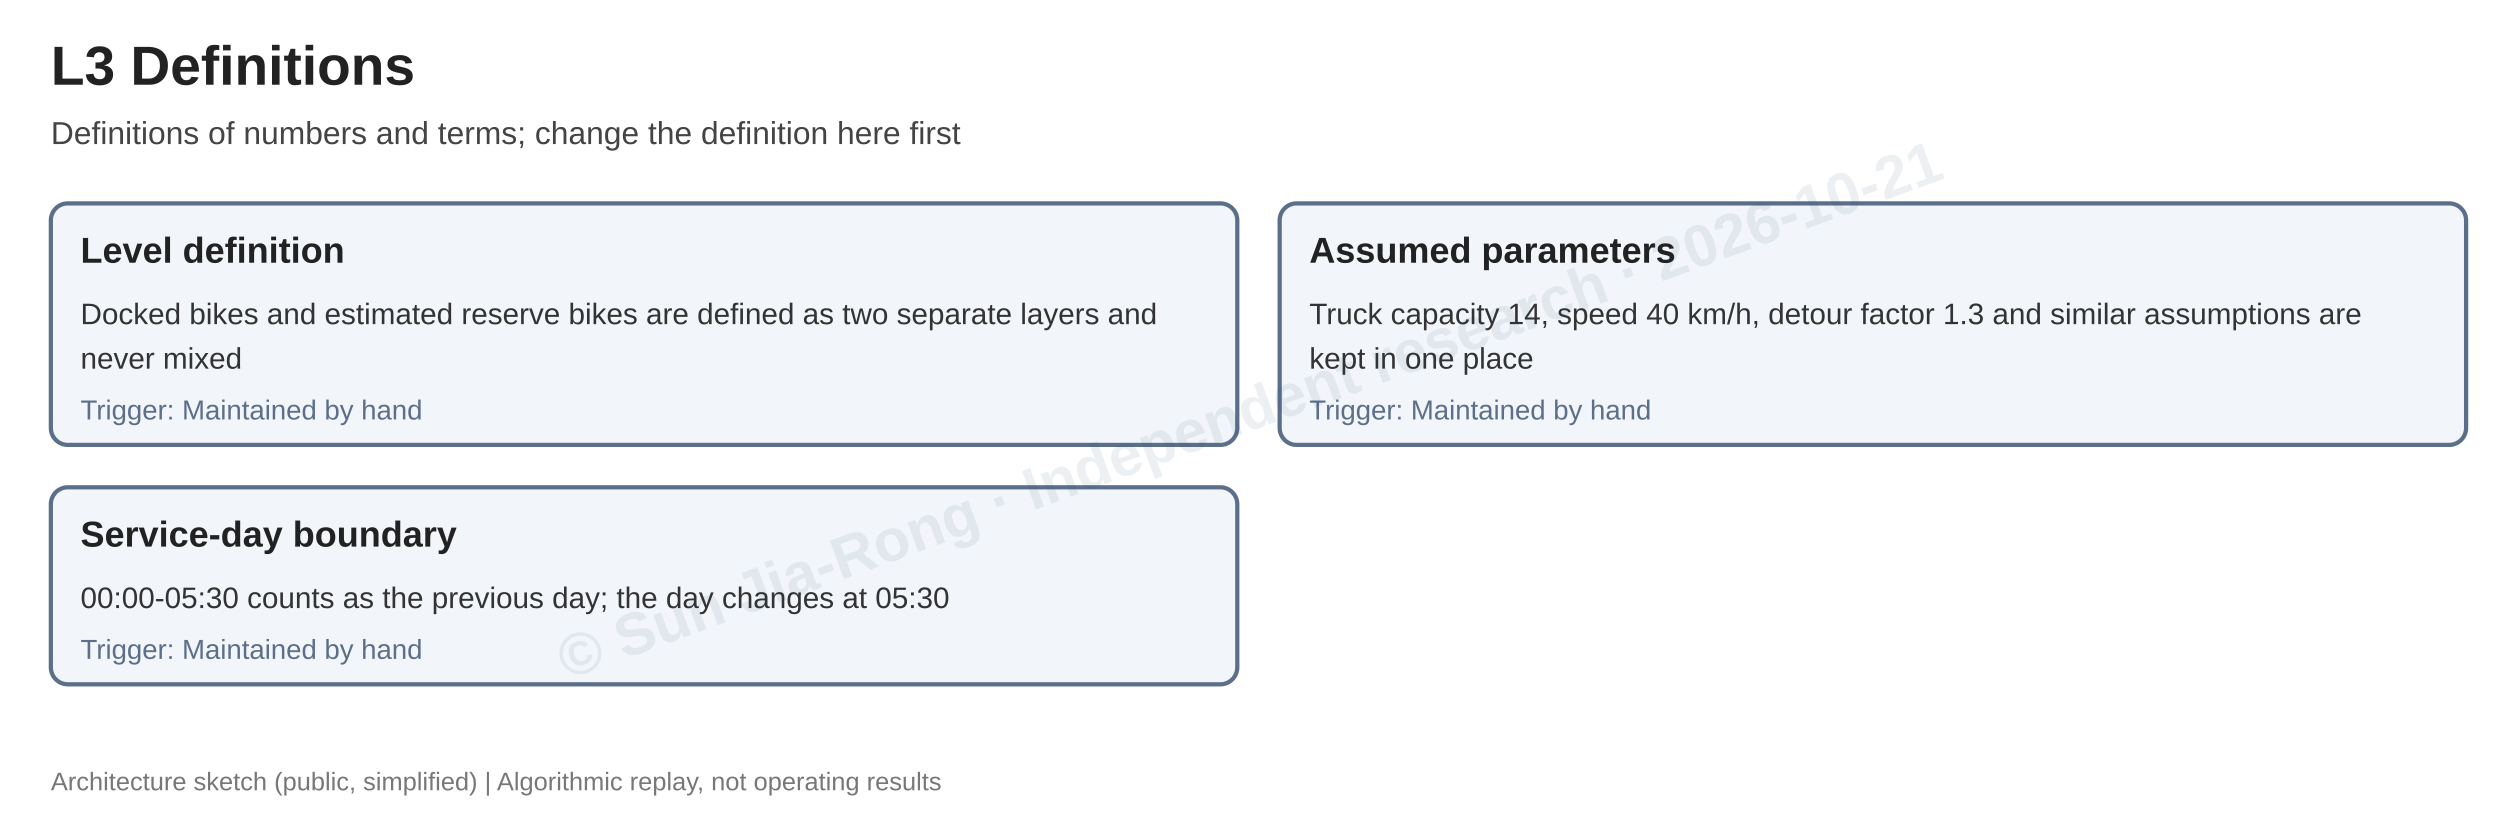
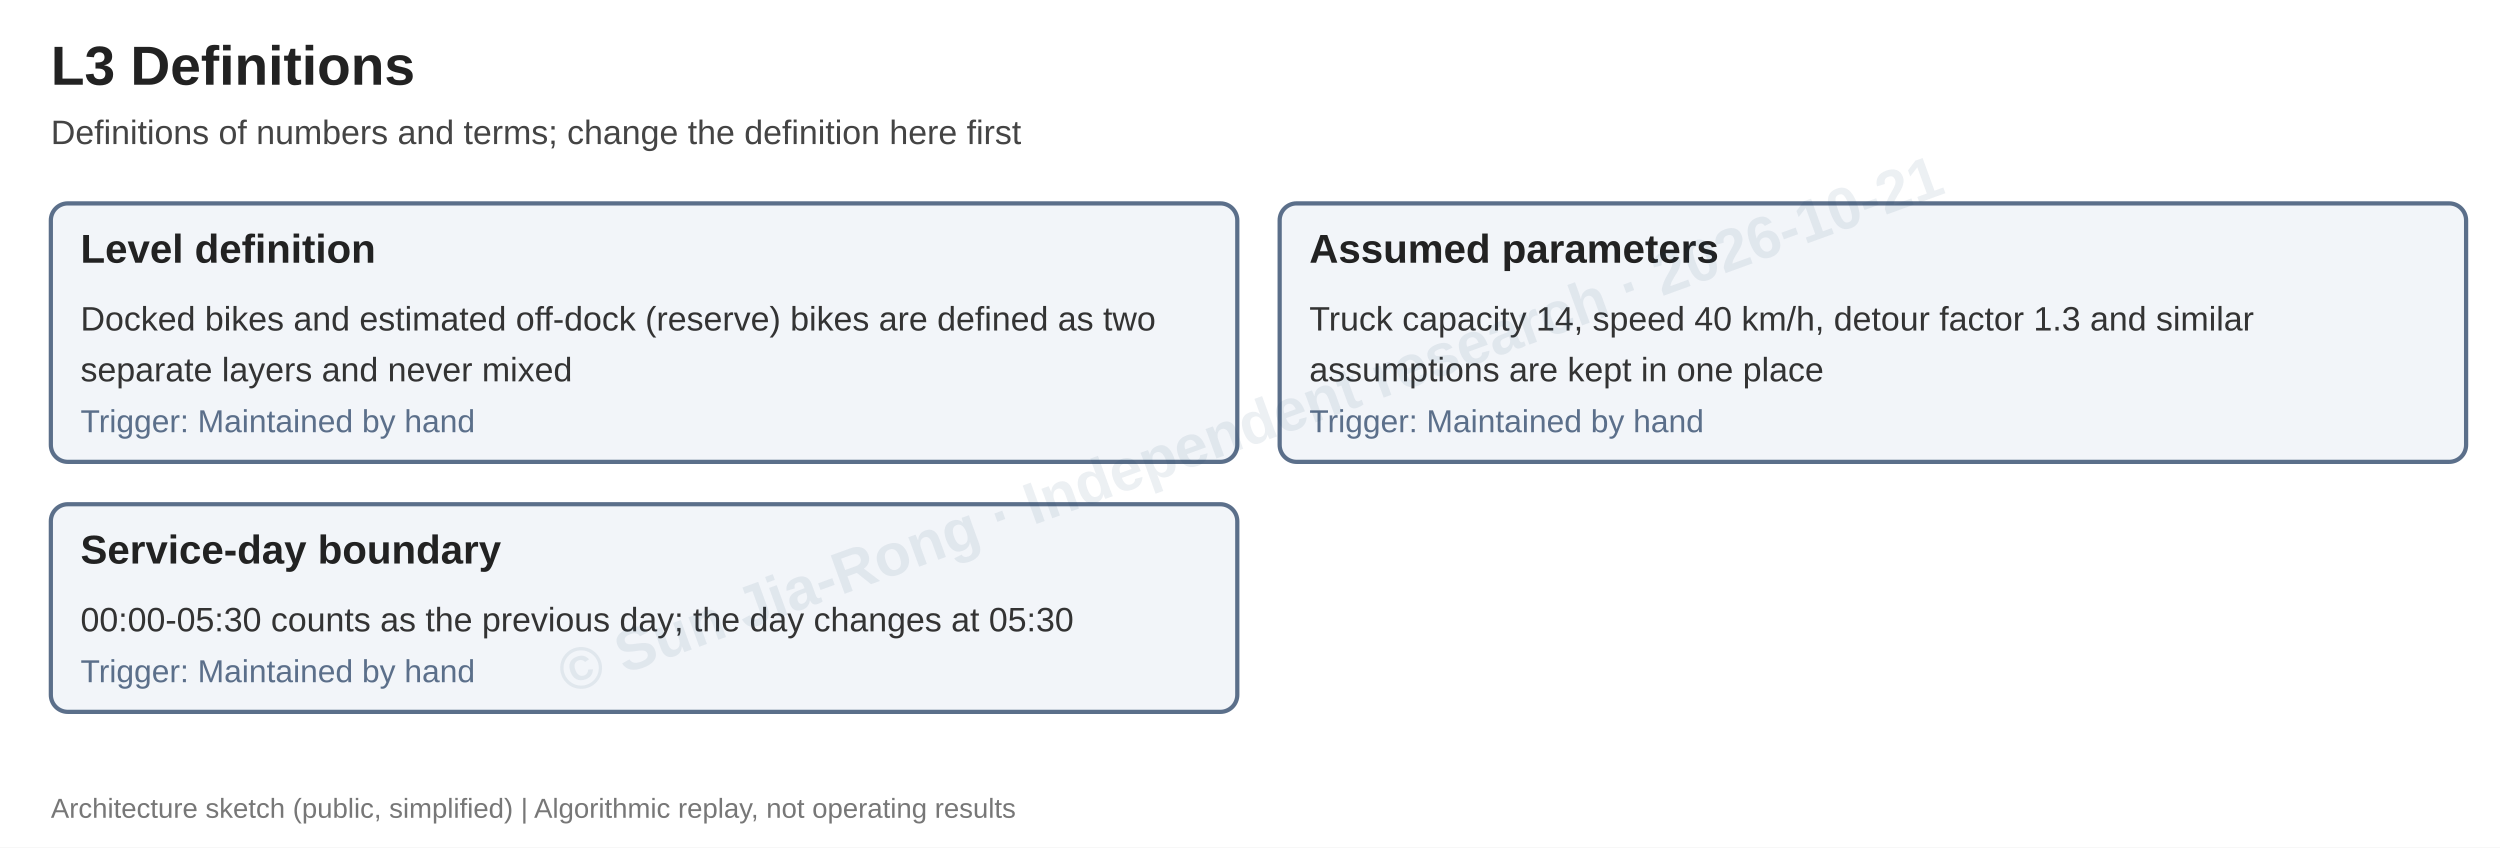
- <svg xmlns="http://www.w3.org/2000/svg" width="1180" height="387" viewBox="0 0 1180 387" font-family="Helvetica Neue, Arial, sans-serif">
-   <rect width="1180" height="387" fill="#ffffff" />
+ <svg xmlns="http://www.w3.org/2000/svg" width="1180" height="400" viewBox="0 0 1180 400" font-family="Helvetica Neue, Arial, sans-serif">
+   <rect width="1180" height="400" fill="#ffffff" />
  <text x="24" y="40" font-size="26" font-weight="700" fill="#222">L3  Definitions</text>
-   <text x="24" y="68" font-size="15" fill="#444">Definitions of numbers and terms; change the definition here first</text>
-   <rect x="24" y="96" width="560" height="114" rx="8" fill="#f2f5f9" stroke="#5b6f8a" stroke-width="2" />
-   <text x="38" y="124" font-size="17" font-weight="700" fill="#222">Level definition</text>
-   <text x="38" y="153" font-size="14" fill="#333">Docked bikes and estimated reserve bikes are defined as two separate layers and</text>
-   <text x="38" y="174" font-size="14" fill="#333">never mixed</text>
-   <text x="38" y="198" font-size="13" fill="#5b6f8a">Trigger: Maintained by hand</text>
-   <rect x="604" y="96" width="560" height="114" rx="8" fill="#f2f5f9" stroke="#5b6f8a" stroke-width="2" />
-   <text x="618" y="124" font-size="17" font-weight="700" fill="#222">Assumed parameters</text>
-   <text x="618" y="153" font-size="14" fill="#333">Truck capacity 14, speed 40 km/h, detour factor 1.3 and similar assumptions are</text>
-   <text x="618" y="174" font-size="14" fill="#333">kept in one place</text>
-   <text x="618" y="198" font-size="13" fill="#5b6f8a">Trigger: Maintained by hand</text>
-   <rect x="24" y="230" width="560" height="93" rx="8" fill="#f2f5f9" stroke="#5b6f8a" stroke-width="2" />
-   <text x="38" y="258" font-size="17" font-weight="700" fill="#222">Service-day boundary</text>
-   <text x="38" y="287" font-size="14" fill="#333">00:00-05:30 counts as the previous day; the day changes at 05:30</text>
-   <text x="38" y="311" font-size="13" fill="#5b6f8a">Trigger: Maintained by hand</text>
-   <text x="24" y="373" font-size="12" fill="#777">Architecture sketch (public, simplified) | Algorithmic replay, not operating results</text>
-   <g opacity="0.08" transform="rotate(-20 590 194)">
-     <text x="590" y="203" text-anchor="middle" font-size="28" font-weight="bold" fill="#0b3a63" font-family="Helvetica Neue, Arial, sans-serif">© Sun Jia-Rong · Independent research · 2026-10-21</text>
+   <text x="24" y="68" font-size="16" fill="#444">Definitions of numbers and terms; change the definition here first</text>
+   <rect x="24" y="96" width="560" height="122" rx="8" fill="#f2f5f9" stroke="#5b6f8a" stroke-width="2" />
+   <text x="38" y="124" font-size="19" font-weight="700" fill="#222">Level definition</text>
+   <text x="38" y="156" font-size="16" fill="#333">Docked bikes and estimated off-dock (reserve) bikes are defined as two</text>
+   <text x="38" y="180" font-size="16" fill="#333">separate layers and never mixed</text>
+   <text x="38" y="204" font-size="15" fill="#5b6f8a">Trigger: Maintained by hand</text>
+   <rect x="604" y="96" width="560" height="122" rx="8" fill="#f2f5f9" stroke="#5b6f8a" stroke-width="2" />
+   <text x="618" y="124" font-size="19" font-weight="700" fill="#222">Assumed parameters</text>
+   <text x="618" y="156" font-size="16" fill="#333">Truck capacity 14, speed 40 km/h, detour factor 1.3 and similar</text>
+   <text x="618" y="180" font-size="16" fill="#333">assumptions are kept in one place</text>
+   <text x="618" y="204" font-size="15" fill="#5b6f8a">Trigger: Maintained by hand</text>
+   <rect x="24" y="238" width="560" height="98" rx="8" fill="#f2f5f9" stroke="#5b6f8a" stroke-width="2" />
+   <text x="38" y="266" font-size="19" font-weight="700" fill="#222">Service-day boundary</text>
+   <text x="38" y="298" font-size="16" fill="#333">00:00-05:30 counts as the previous day; the day changes at 05:30</text>
+   <text x="38" y="322" font-size="15" fill="#5b6f8a">Trigger: Maintained by hand</text>
+   <text x="24" y="386" font-size="13" fill="#777">Architecture sketch (public, simplified) | Algorithmic replay, not operating results</text>
+   <g opacity="0.08" transform="rotate(-20 590 200)">
+     <text x="590" y="210" text-anchor="middle" font-size="28" font-weight="bold" fill="#0b3a63" font-family="Helvetica Neue, Arial, sans-serif">© Sun Jia-Rong · Independent research · 2026-10-21</text>
  </g>
</svg>
